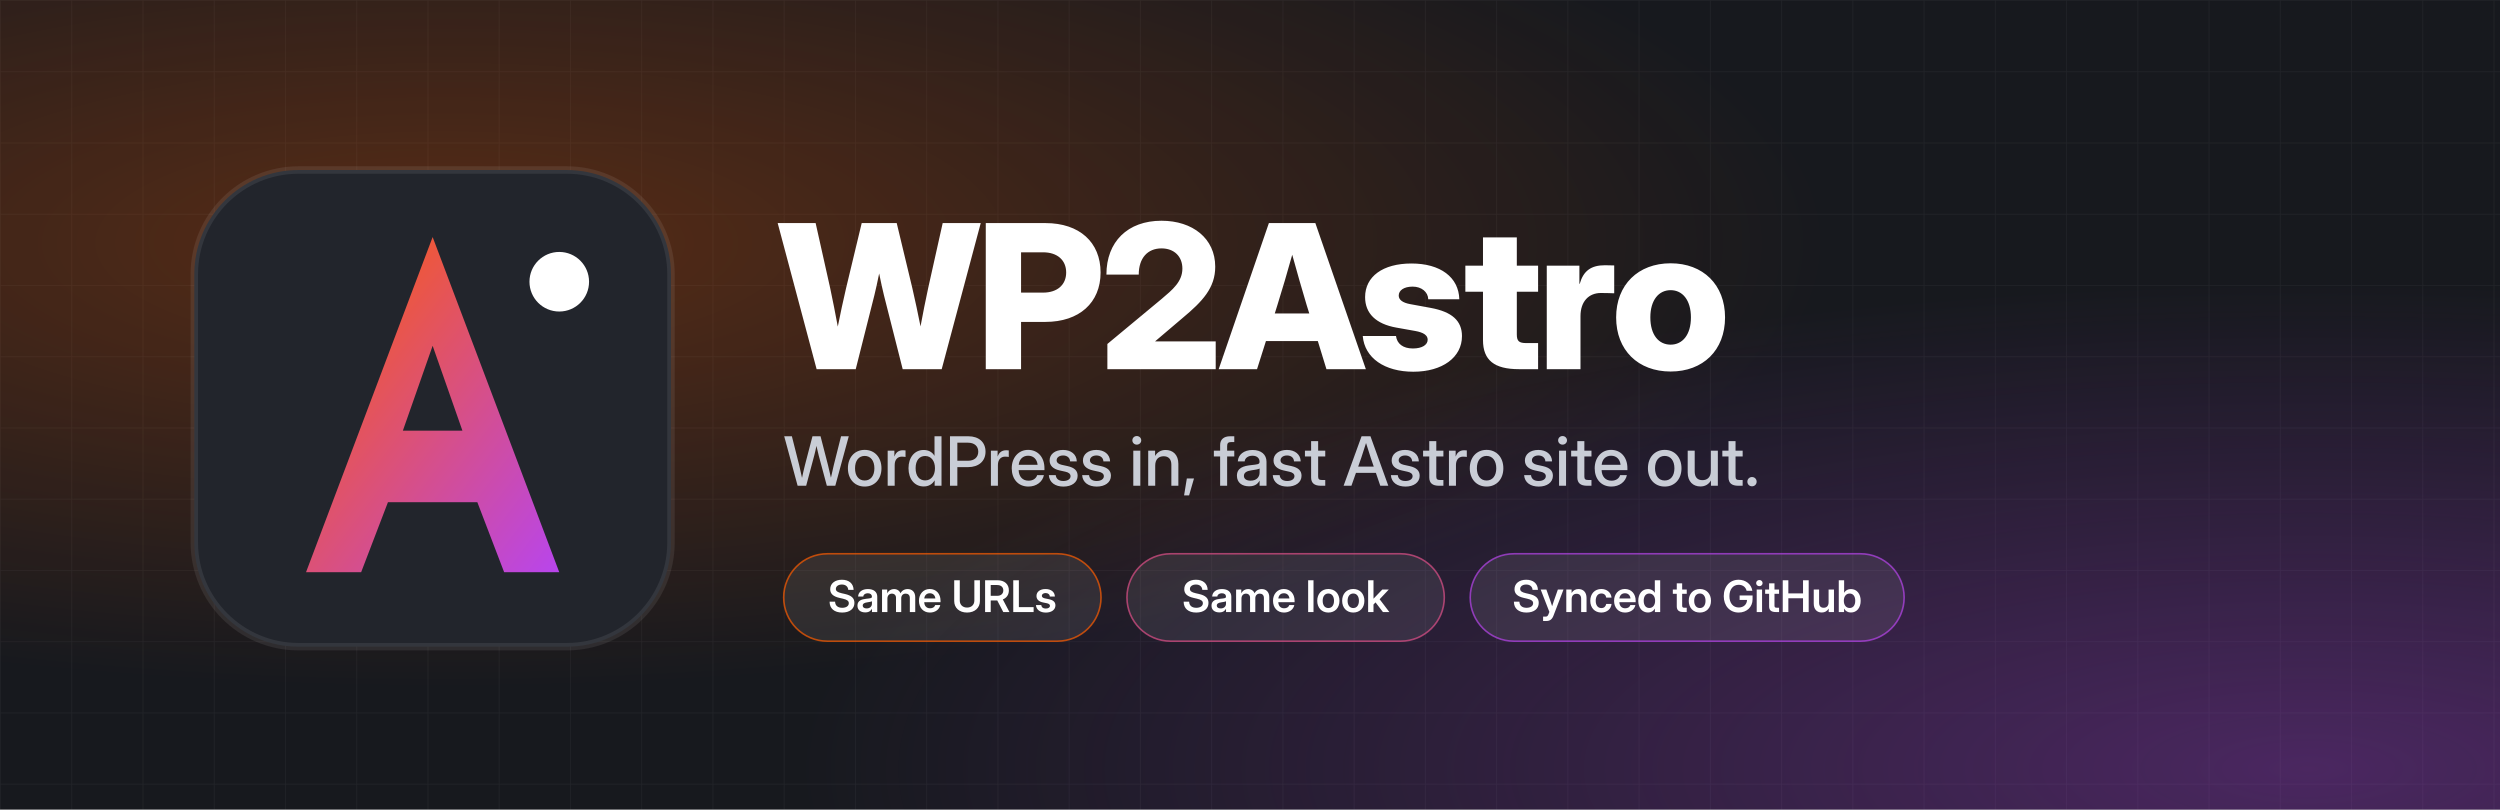
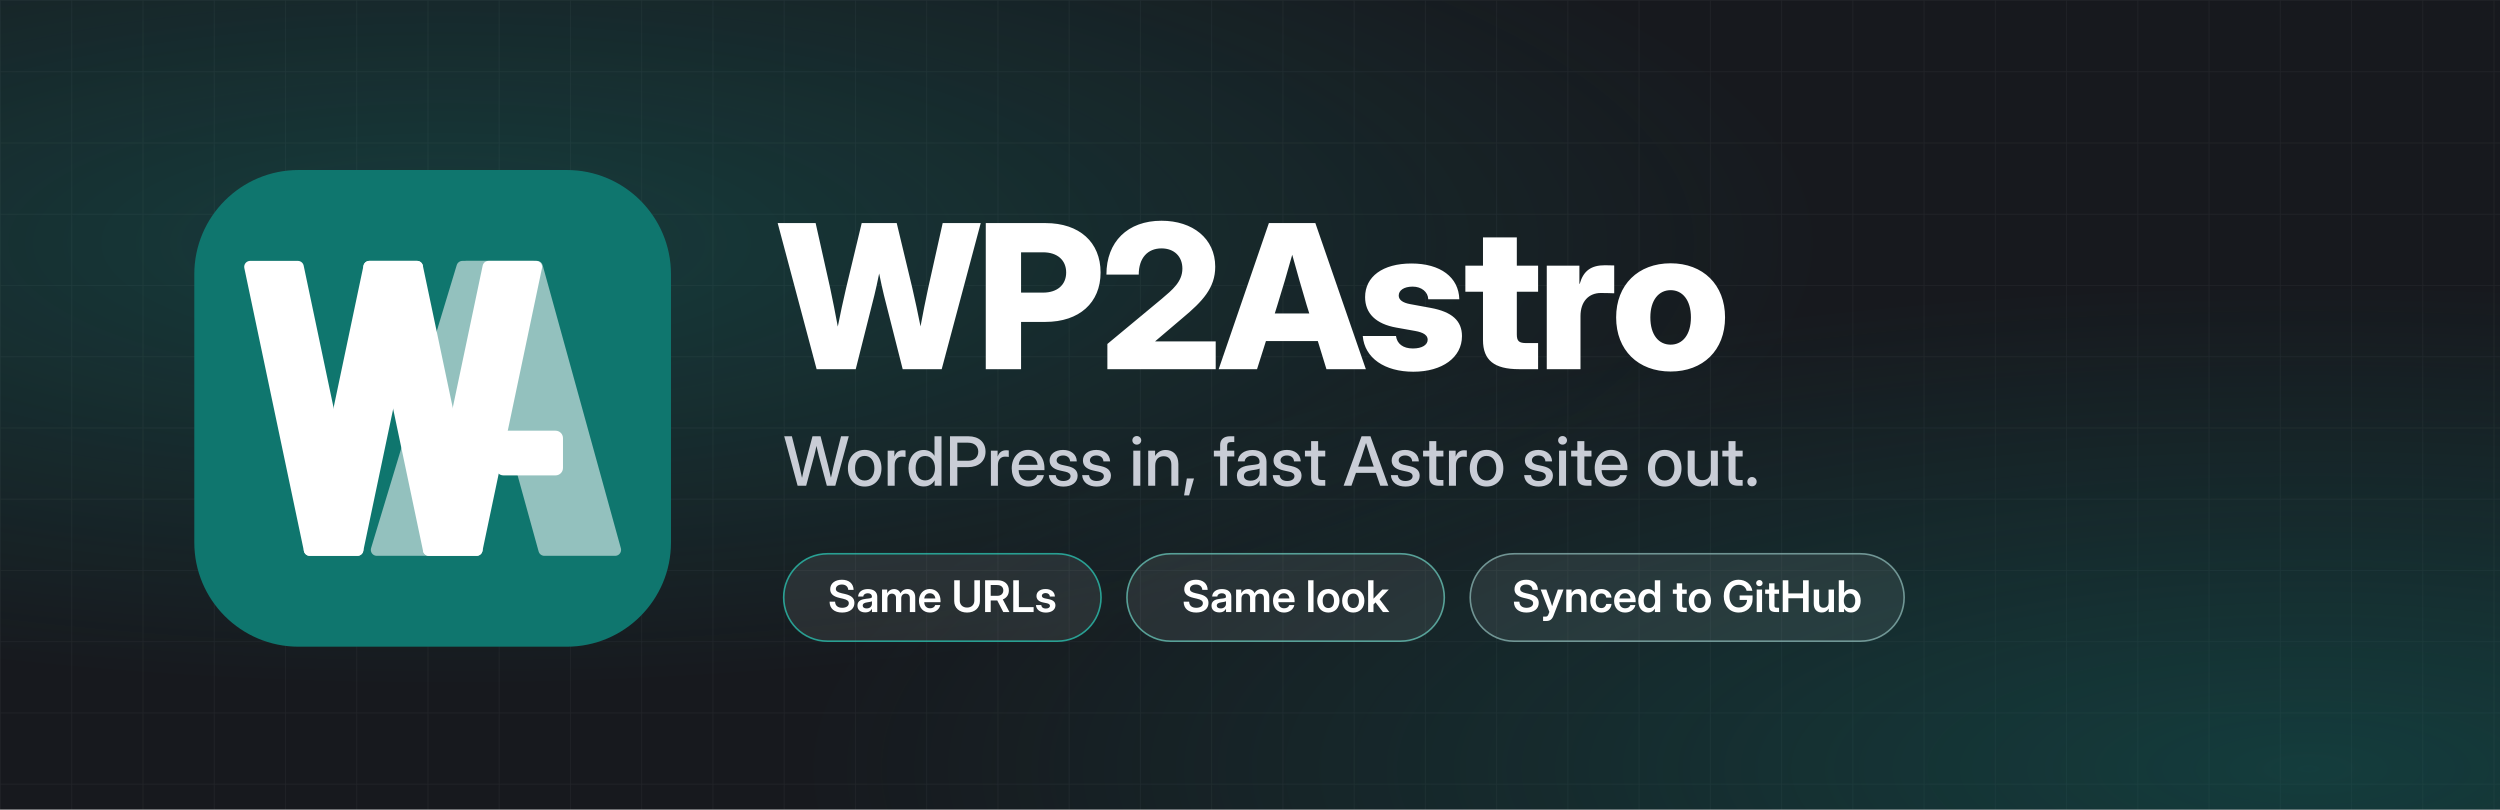
<svg xmlns="http://www.w3.org/2000/svg" viewBox="0 0 1544 500" width="1544" height="500">
  <defs>
-     <linearGradient id="mark" x1="0" y1="0" x2="1" y2="1">
-       <stop offset="0" stop-color="#ff5d01" />
-       <stop offset="1" stop-color="#b845ed" />
-     </linearGradient>
    <radialGradient id="glow-a" cx="0.18" cy="0.3" r="0.55">
-       <stop offset="0" stop-color="#ff5d01" stop-opacity="0.28" />
-       <stop offset="1" stop-color="#ff5d01" stop-opacity="0" />
+       <stop offset="0" stop-color="#14b8a6" stop-opacity="0.22" />
+       <stop offset="1" stop-color="#14b8a6" stop-opacity="0" />
    </radialGradient>
    <radialGradient id="glow-b" cx="0.92" cy="0.95" r="0.6">
-       <stop offset="0" stop-color="#b845ed" stop-opacity="0.32" />
-       <stop offset="1" stop-color="#b845ed" stop-opacity="0" />
+       <stop offset="0" stop-color="#0f766e" stop-opacity="0.38" />
+       <stop offset="1" stop-color="#0f766e" stop-opacity="0" />
    </radialGradient>
    <pattern id="grid" width="44" height="44" patternUnits="userSpaceOnUse">
      <path d="M44 0H0V44" fill="none" stroke="#ffffff" stroke-opacity="0.045" stroke-width="1" />
    </pattern>
  </defs>
  <rect width="1544" height="500" fill="#17191e" />
  <rect width="1544" height="500" fill="url(#grid)" />
  <rect width="1544" height="500" fill="url(#glow-a)" />
  <rect width="1544" height="500" fill="url(#glow-b)" />
  <g transform="translate(120 105) scale(4.6)">
-     <rect width="64" height="64" rx="14" fill="#22252c" stroke="#ffffff" stroke-opacity="0.08" />
-     <path d="M32 9 15 54h7.4l3.6-9.4h12l3.6 9.4H49L32 9Zm0 14.6 4 11.4h-8l4-11.4Z" fill="url(#mark)" />
-     <circle cx="49" cy="15" r="4" fill="#fff" />
+     <rect width="64" height="64" rx="14" fill="#0f766e" />
+     <polygon points="24.5,51 34,51 45.5,13 36,13" fill="#93c1be" stroke="#93c1be" stroke-width="1.6" stroke-linejoin="round" />
+     <polygon points="36.5,13 46,13 56.5,51 47,51" fill="#93c1be" stroke="#93c1be" stroke-width="1.6" stroke-linejoin="round" />
+     <polygon points="7.5,13 13.9,13 21.9,51 15.5,51" fill="#ffffff" stroke="#ffffff" stroke-width="1.6" stroke-linejoin="round" />
+     <polygon points="15.5,51 21.9,51 29.9,13 23.5,13" fill="#ffffff" stroke="#ffffff" stroke-width="1.6" stroke-linejoin="round" />
+     <polygon points="23.5,13 29.9,13 37.9,51 31.5,51" fill="#ffffff" stroke="#ffffff" stroke-width="1.6" stroke-linejoin="round" />
+     <polygon points="31.5,51 37.9,51 45.9,13 39.5,13" fill="#ffffff" stroke="#ffffff" stroke-width="1.6" stroke-linejoin="round" />
+     <rect x="40.5" y="35" width="9" height="6" rx="1" fill="#ffffff" />
  </g>
  <g font-family="'Inter Display', Inter, 'Helvetica Neue', Arial, sans-serif">
    <text x="480" y="228" font-size="124" font-weight="800" fill="#ffffff" letter-spacing="-3">WP2Astro</text>
    <text x="484" y="300" font-size="42" font-weight="500" fill="#c9cdd6">WordPress in, fast Astro site out.</text>
    <g font-size="27" font-weight="600" fill="#ffffff">
-       <rect x="484" y="342" width="196" height="54" rx="27" fill="#ffffff" fill-opacity="0.08" stroke="#ff5d01" stroke-opacity="0.7" />
+       <rect x="484" y="342" width="196" height="54" rx="27" fill="#ffffff" fill-opacity="0.08" stroke="#2dd4bf" stroke-opacity="0.7" />
      <text x="582" y="378" text-anchor="middle">Same URLs</text>
-       <rect x="696" y="342" width="196" height="54" rx="27" fill="#ffffff" fill-opacity="0.08" stroke="#e0508a" stroke-opacity="0.7" />
+       <rect x="696" y="342" width="196" height="54" rx="27" fill="#ffffff" fill-opacity="0.08" stroke="#6fd3c5" stroke-opacity="0.7" />
      <text x="794" y="378" text-anchor="middle">Same look</text>
-       <rect x="908" y="342" width="268" height="54" rx="27" fill="#ffffff" fill-opacity="0.08" stroke="#b845ed" stroke-opacity="0.7" />
+       <rect x="908" y="342" width="268" height="54" rx="27" fill="#ffffff" fill-opacity="0.08" stroke="#93c1be" stroke-opacity="0.7" />
      <text x="1042" y="378" text-anchor="middle">Synced to GitHub</text>
    </g>
  </g>
</svg>
